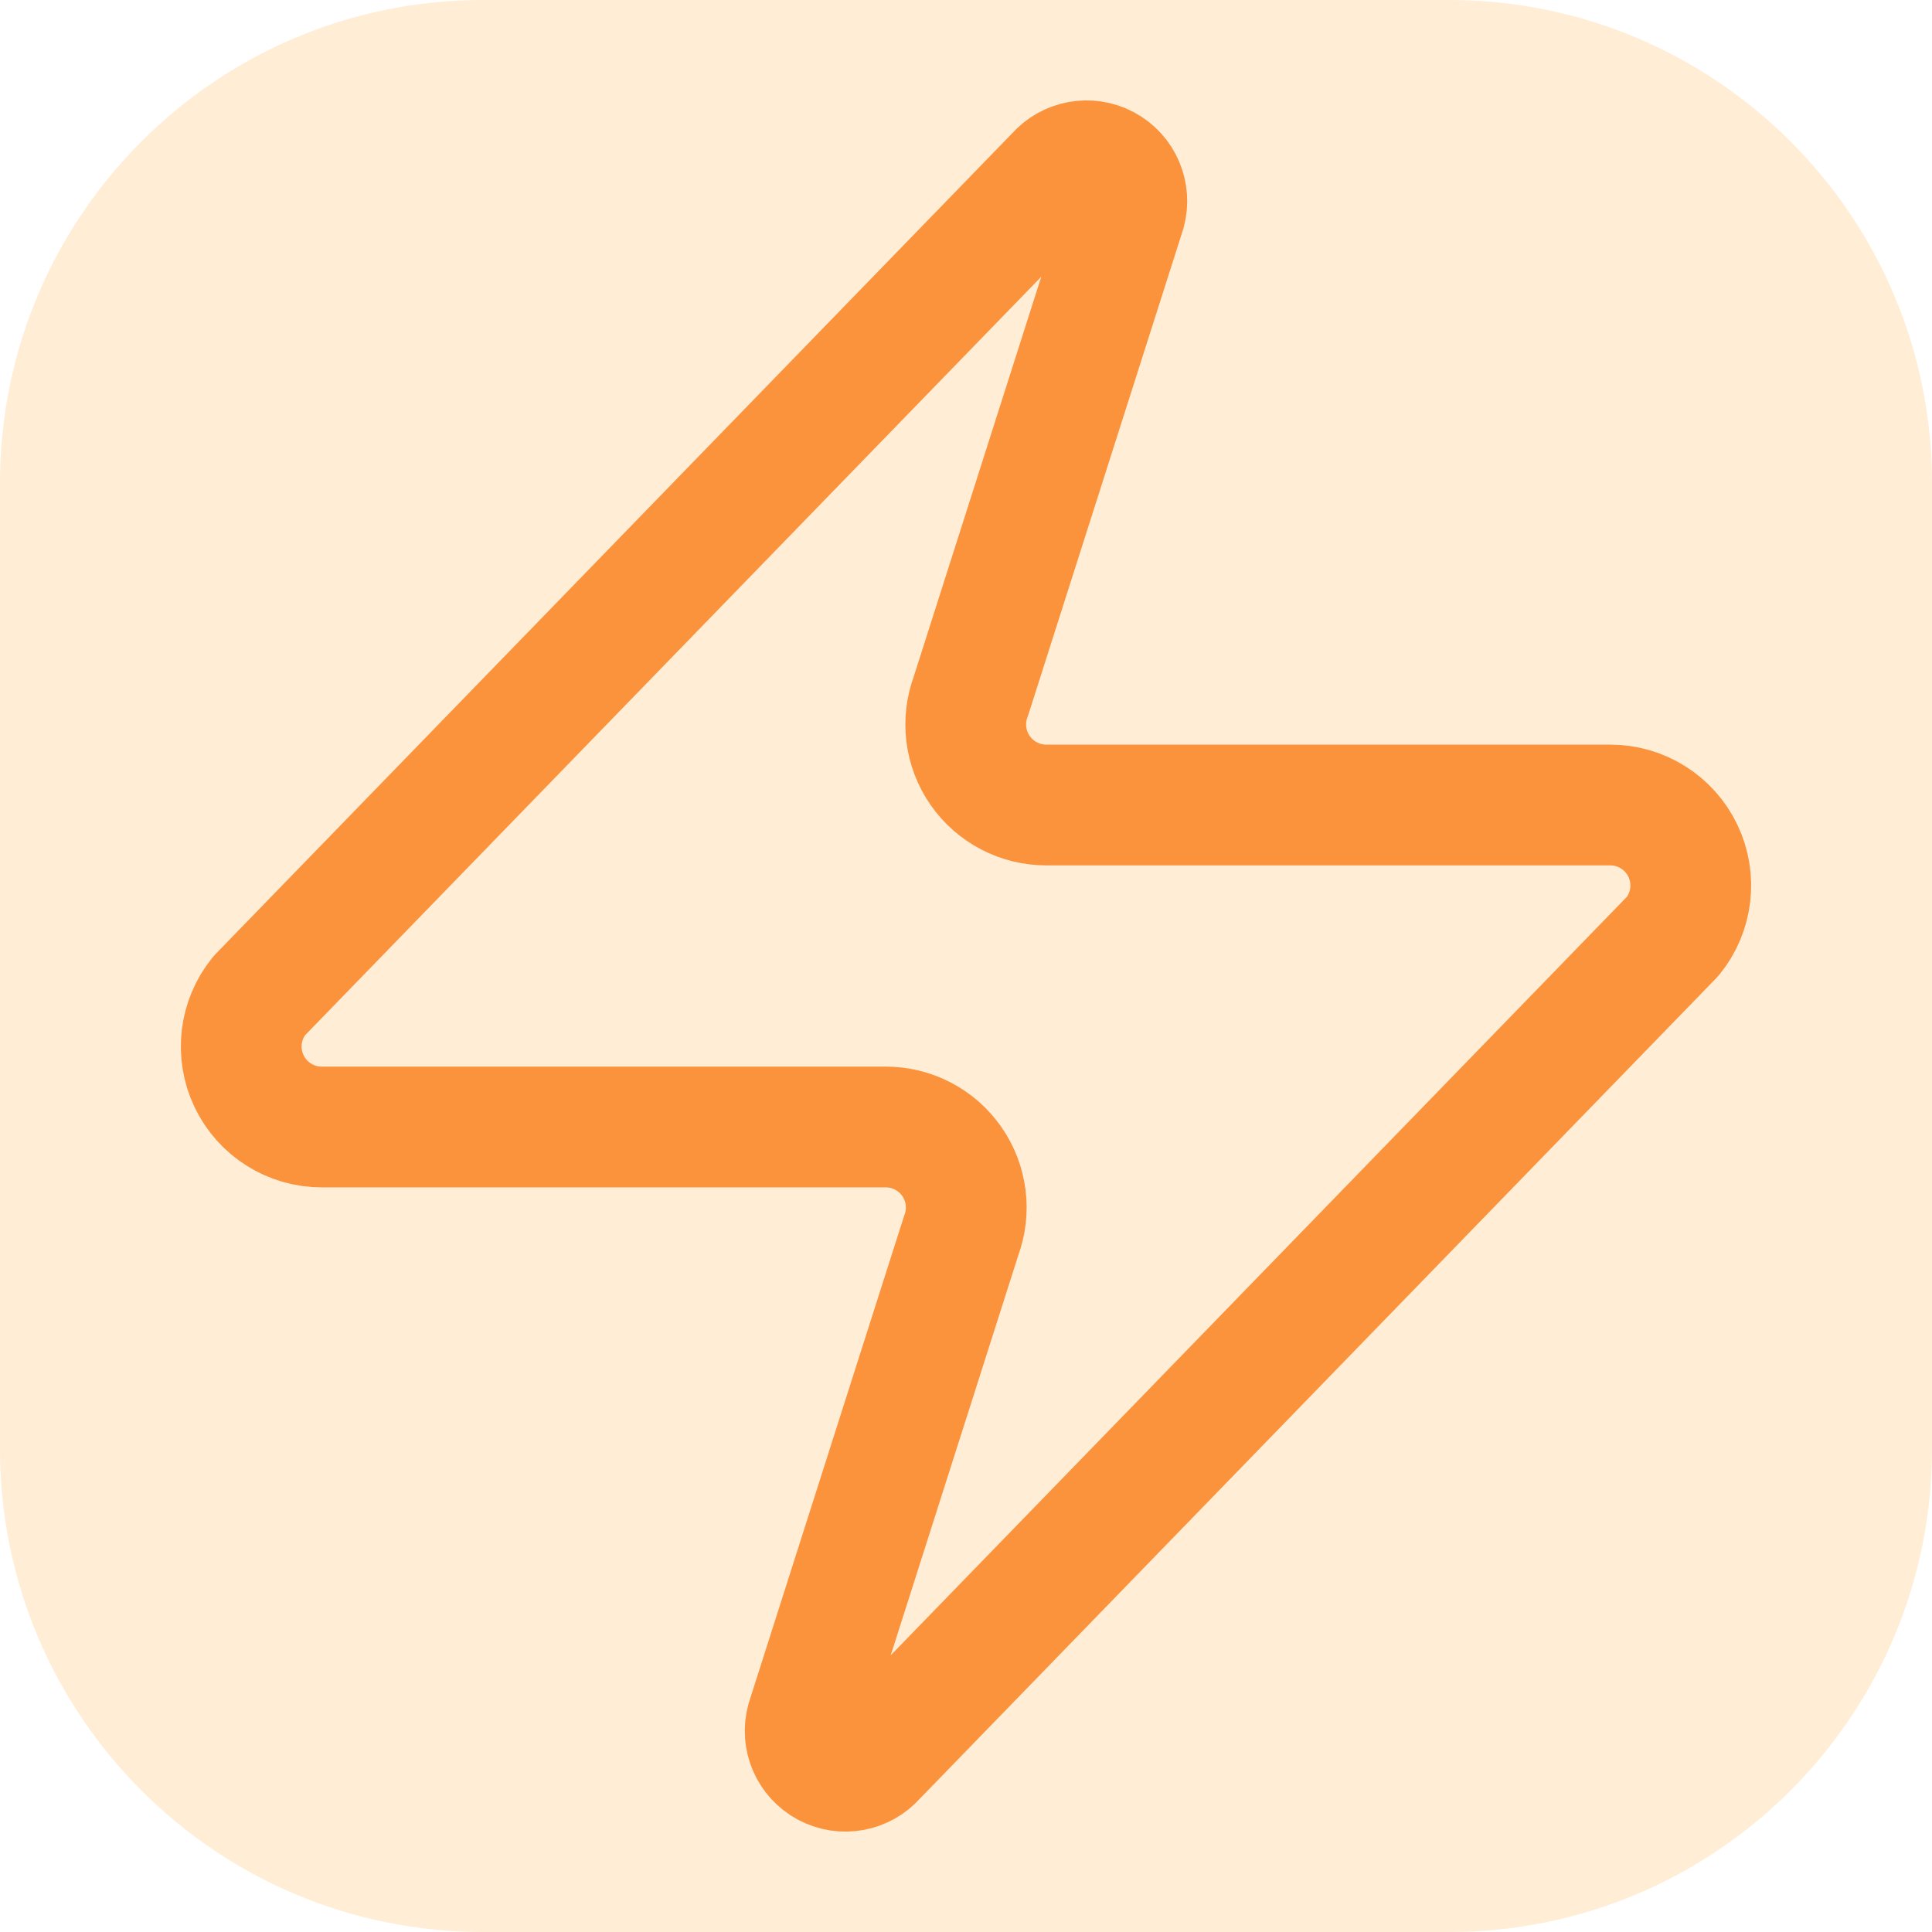
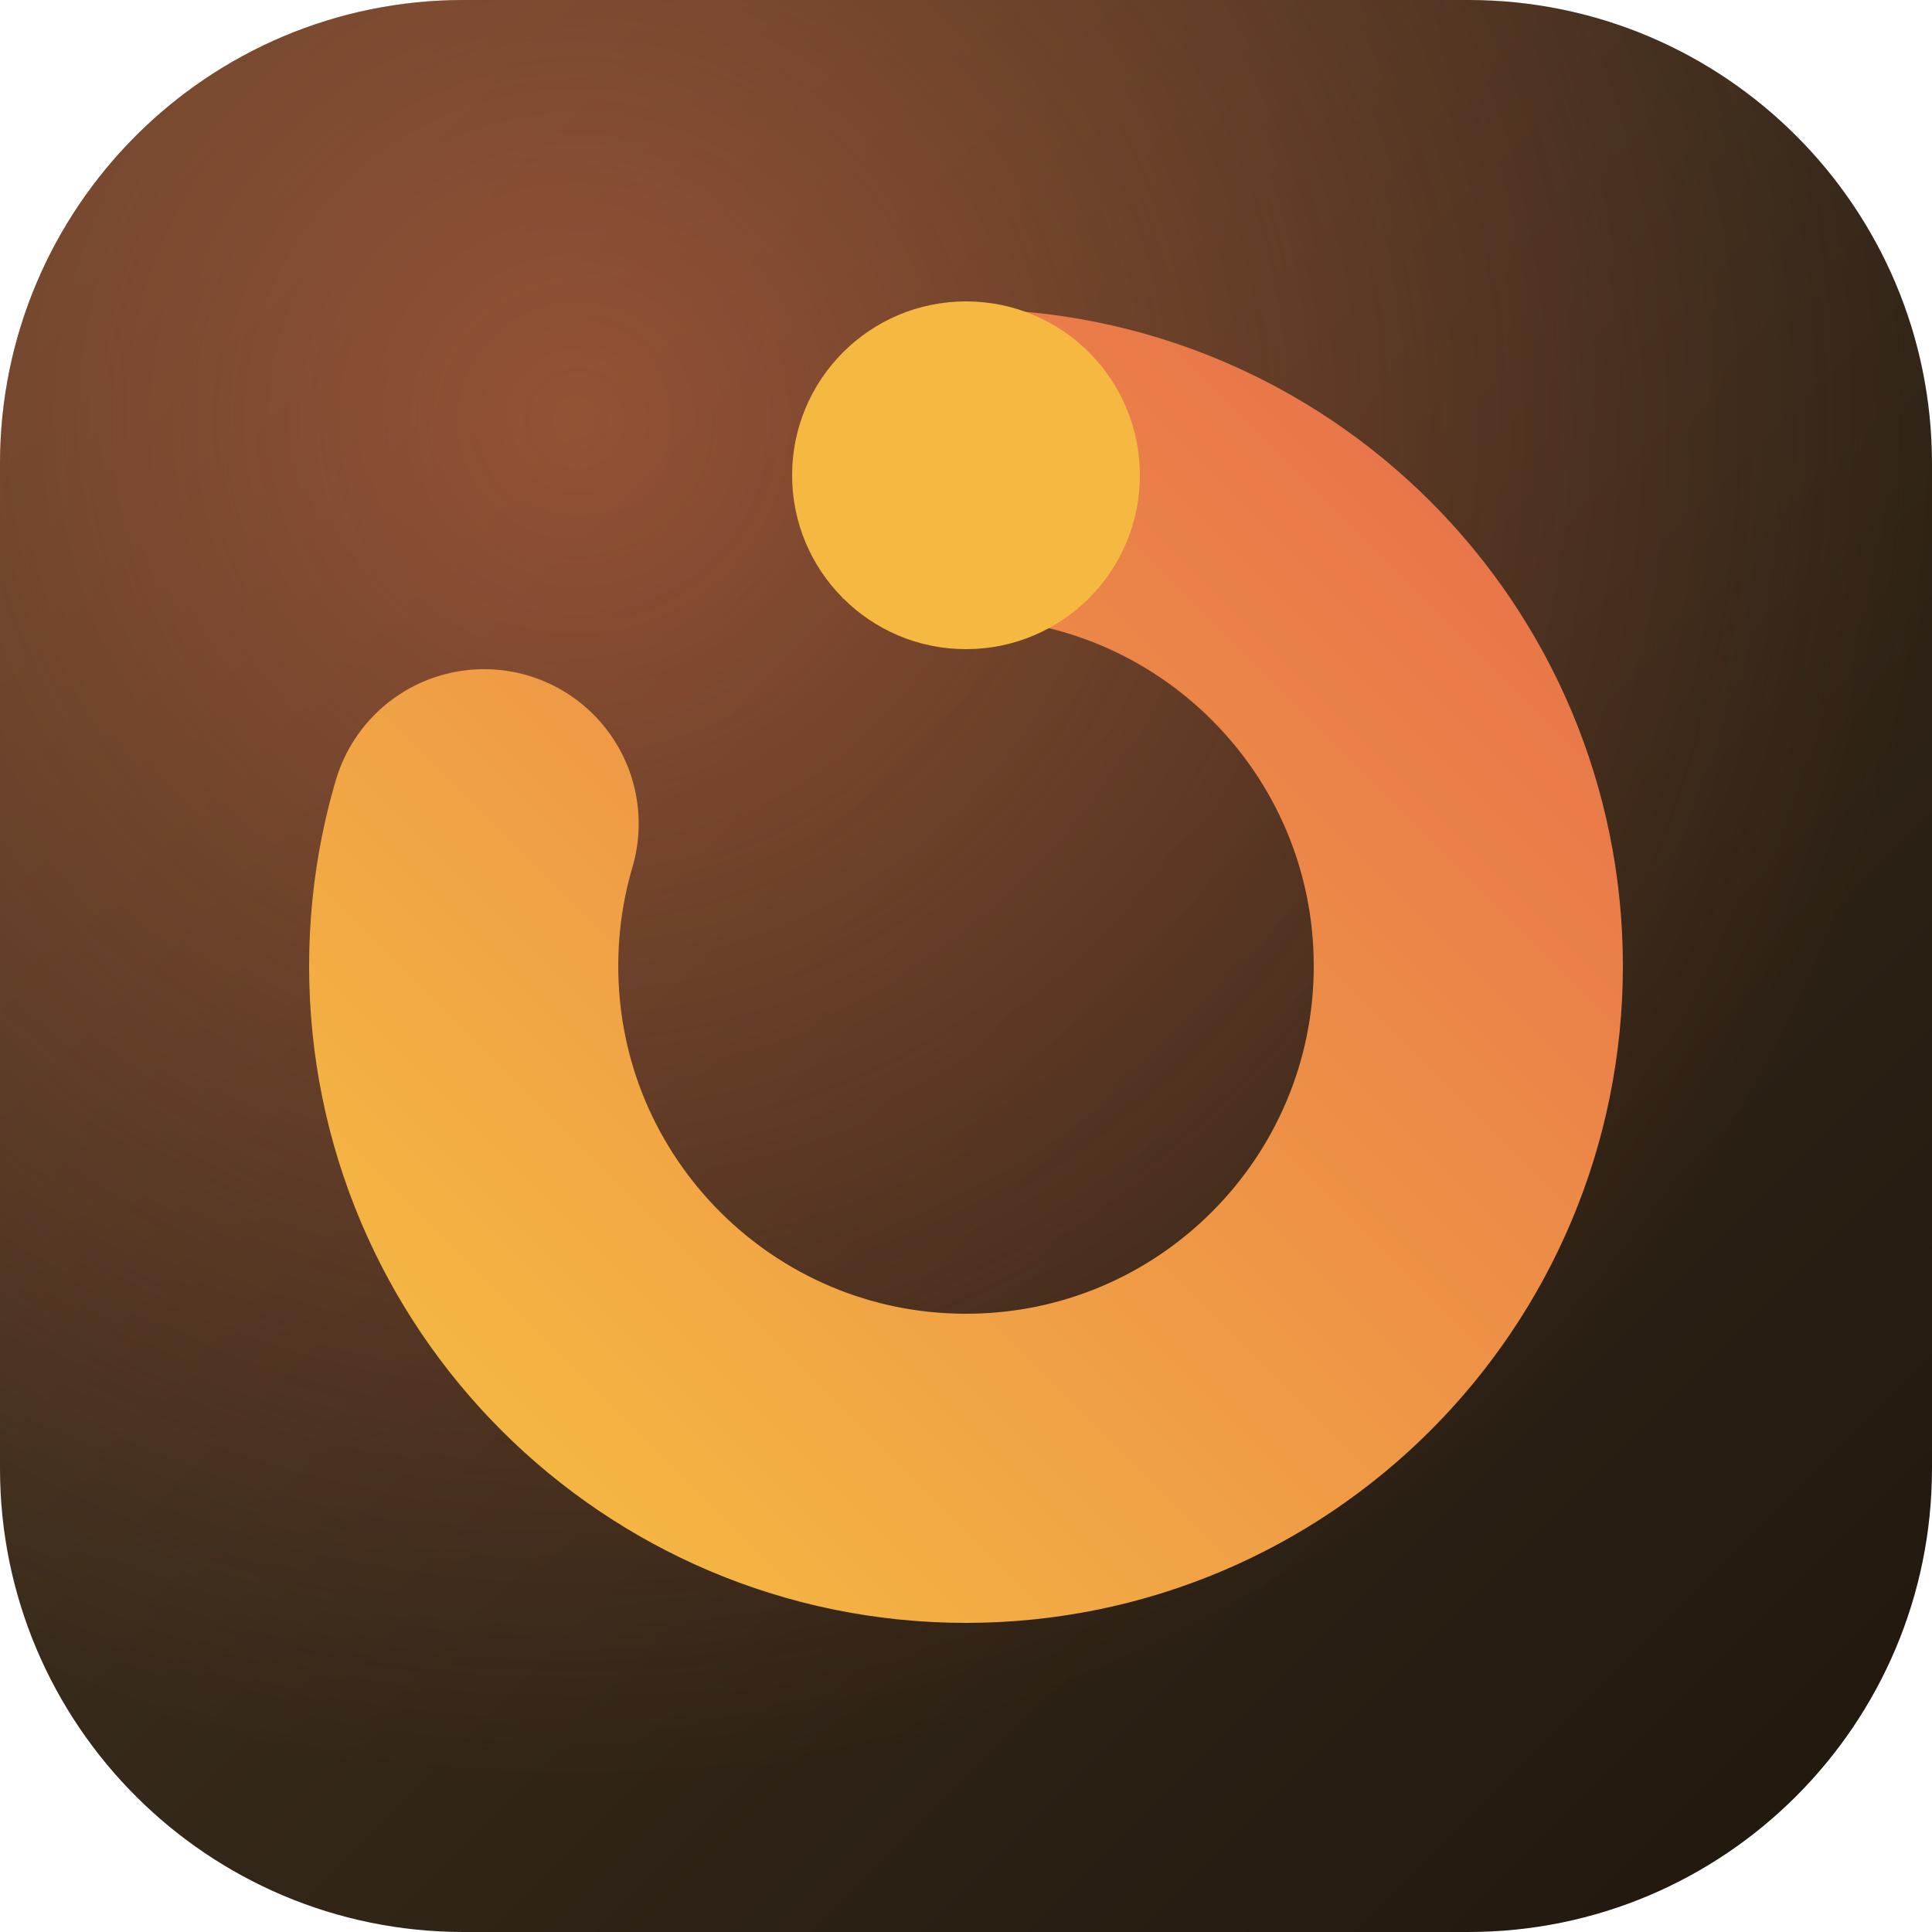
- <svg xmlns="http://www.w3.org/2000/svg" viewBox="0 0 24 24">
-   <rect x="0" y="0" width="24" height="24" rx="6" fill="#ffedd5" />
-   <path d="M4 14a1 1 0 0 1-.78-1.63l9.9-10.2a.5.5 0 0 1 .86.46l-1.92 6.02A1 1 0 0 0 13 10h7a1 1 0 0 1 .78 1.63l-9.9 10.2a.5.5 0 0 1-.86-.46l1.92-6.02A1 1 0 0 0 11 14z" fill="none" stroke="#fb923c" stroke-width="1.5" stroke-linecap="round" stroke-linejoin="round" />
+ <svg xmlns="http://www.w3.org/2000/svg" viewBox="0 0 100 100">
+   <defs>
+     <linearGradient id="bg" x1="0" y1="0" x2="1" y2="1">
+       <stop offset="0%" stop-color="#4a3a26" />
+       <stop offset="100%" stop-color="#1f160d" />
+     </linearGradient>
+     <radialGradient id="glow" cx="30%" cy="22%" r="70%">
+       <stop offset="0%" stop-color="#e8734a" stop-opacity="0.5" />
+       <stop offset="100%" stop-color="#e8734a" stop-opacity="0" />
+     </radialGradient>
+     <linearGradient id="ring" x1="0" y1="0" x2="1" y2="1">
+       <stop offset="0%" stop-color="#f5b942" />
+       <stop offset="100%" stop-color="#e8734a" />
+     </linearGradient>
+   </defs>
+   <rect x="0" y="0" width="100" height="100" rx="24" fill="url(#bg)" />
+   <rect x="0" y="0" width="100" height="100" rx="24" fill="url(#glow)" />
+   <circle cx="50" cy="50" r="26" fill="none" stroke="url(#ring)" stroke-width="16" stroke-linecap="round" stroke-dasharray="130 163" transform="rotate(-90 50 50)" />
+   <circle cx="50" cy="24.6" r="9" fill="#f5b942" />
</svg>
